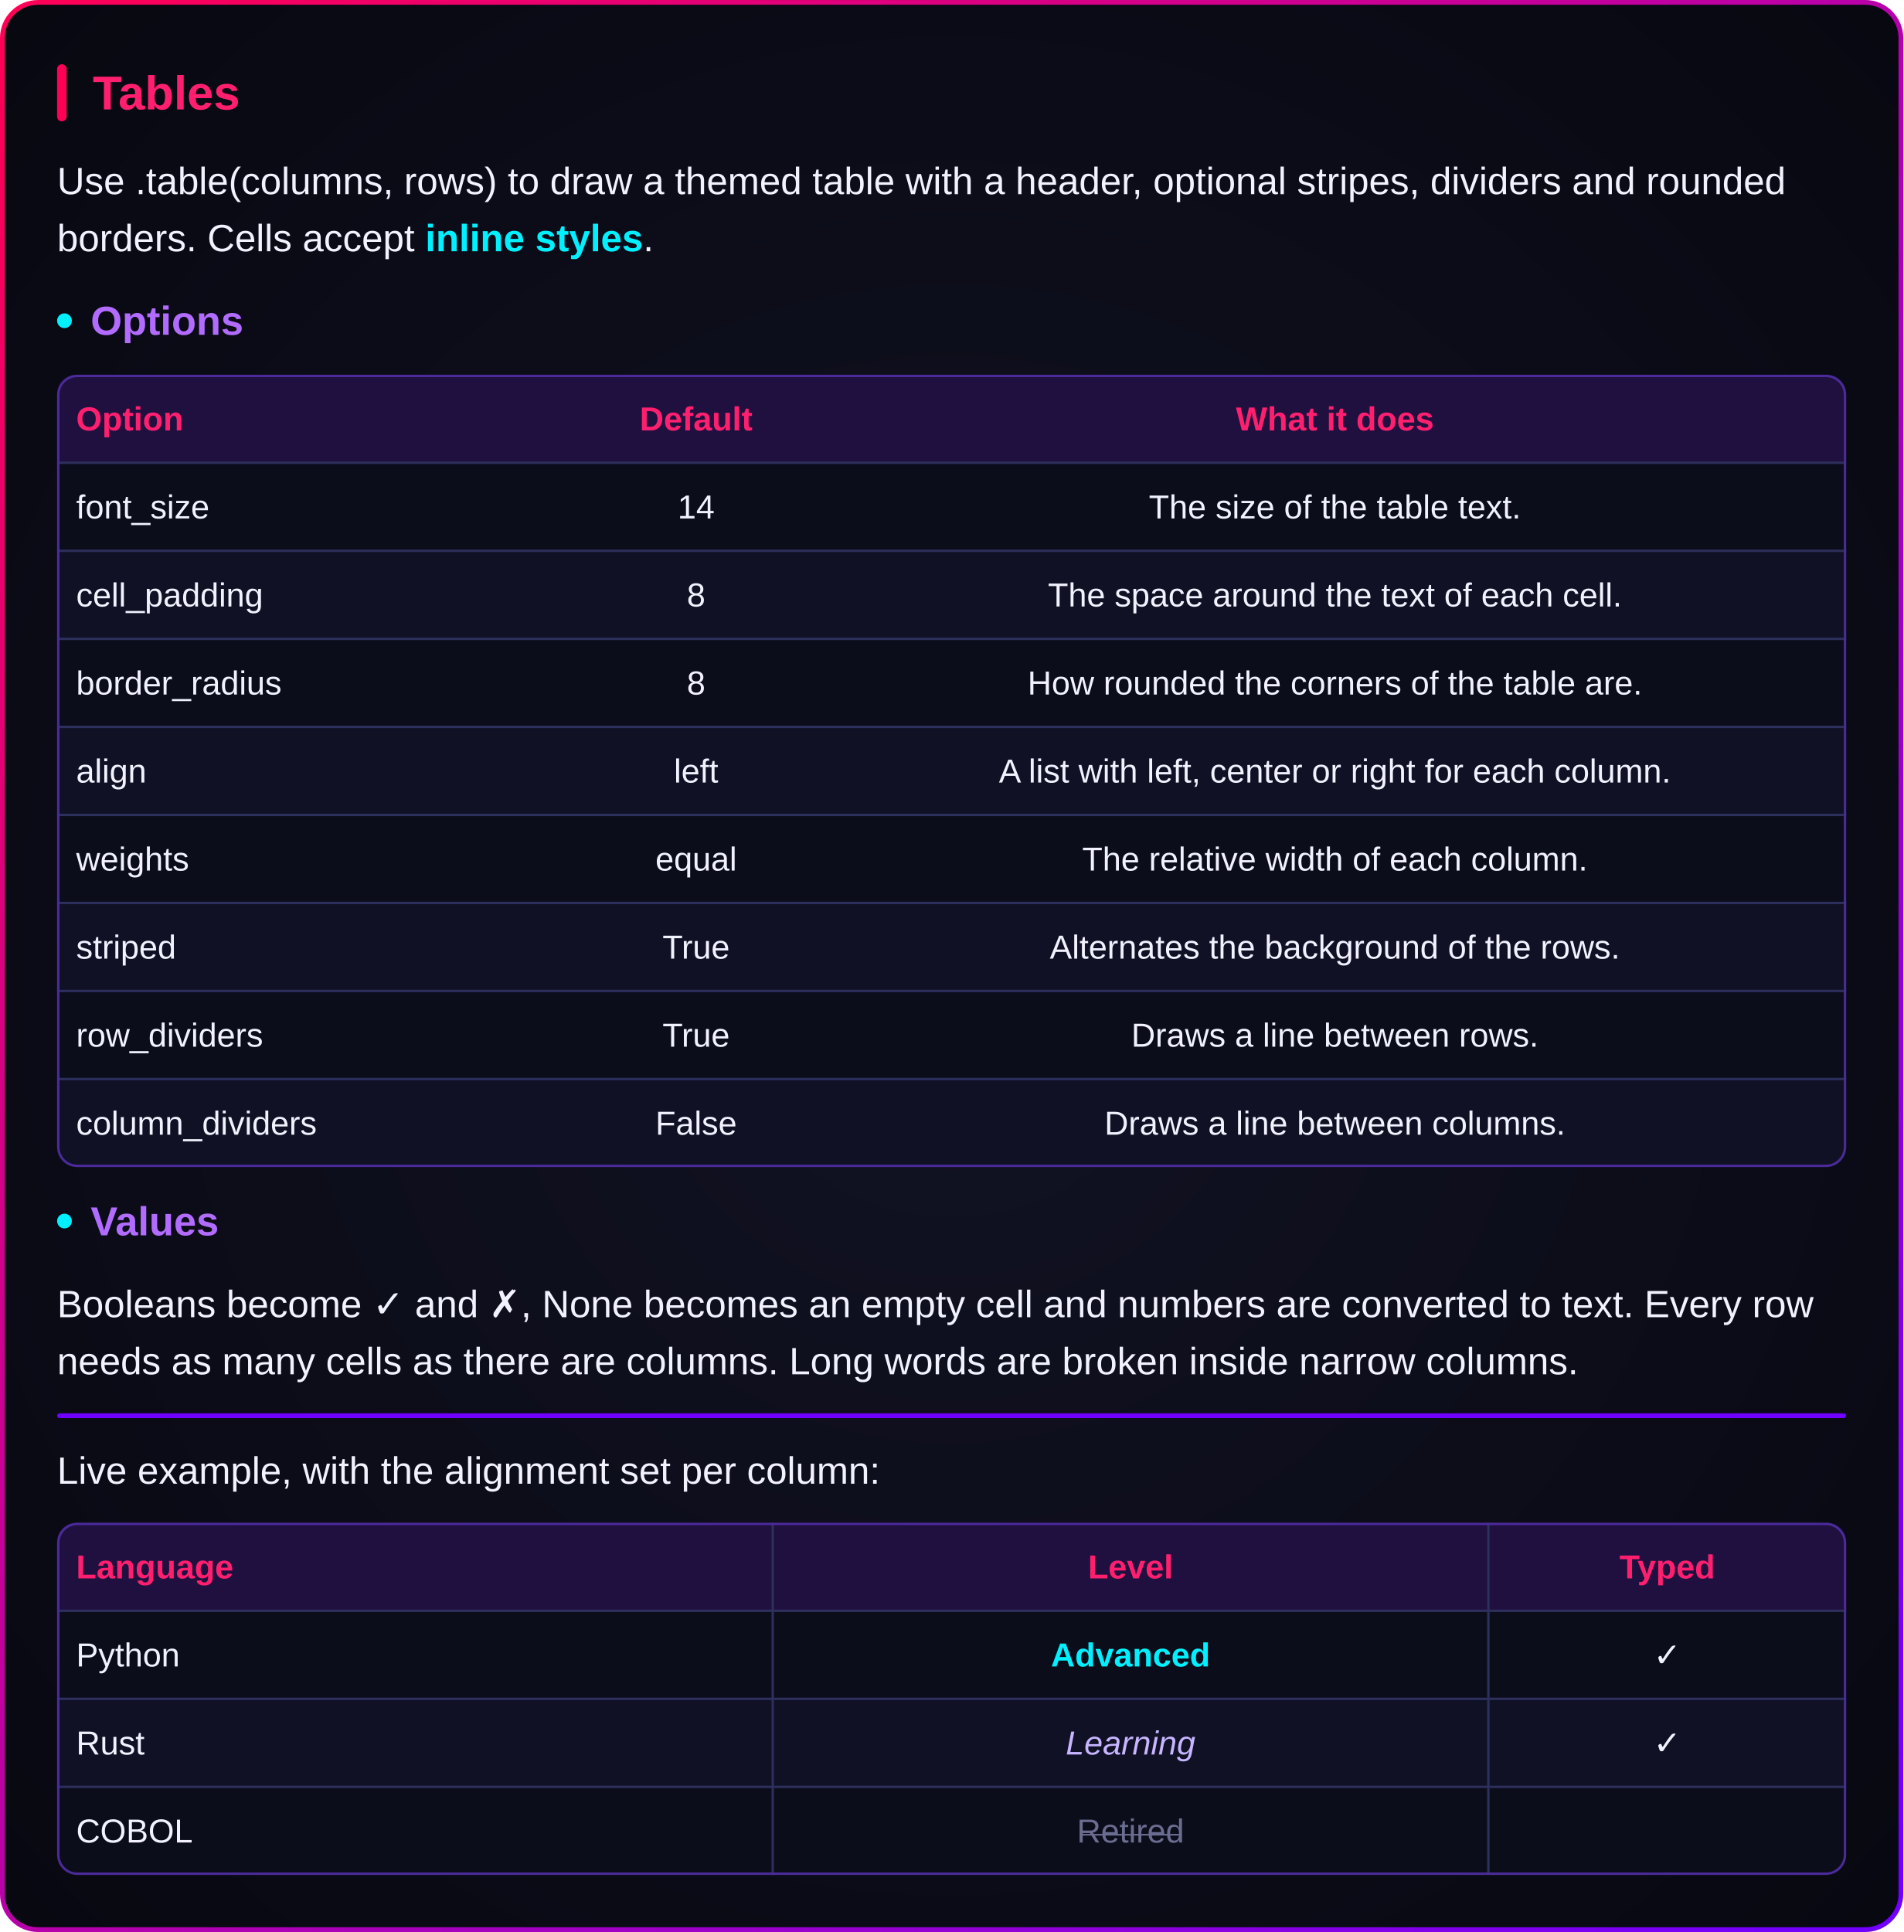
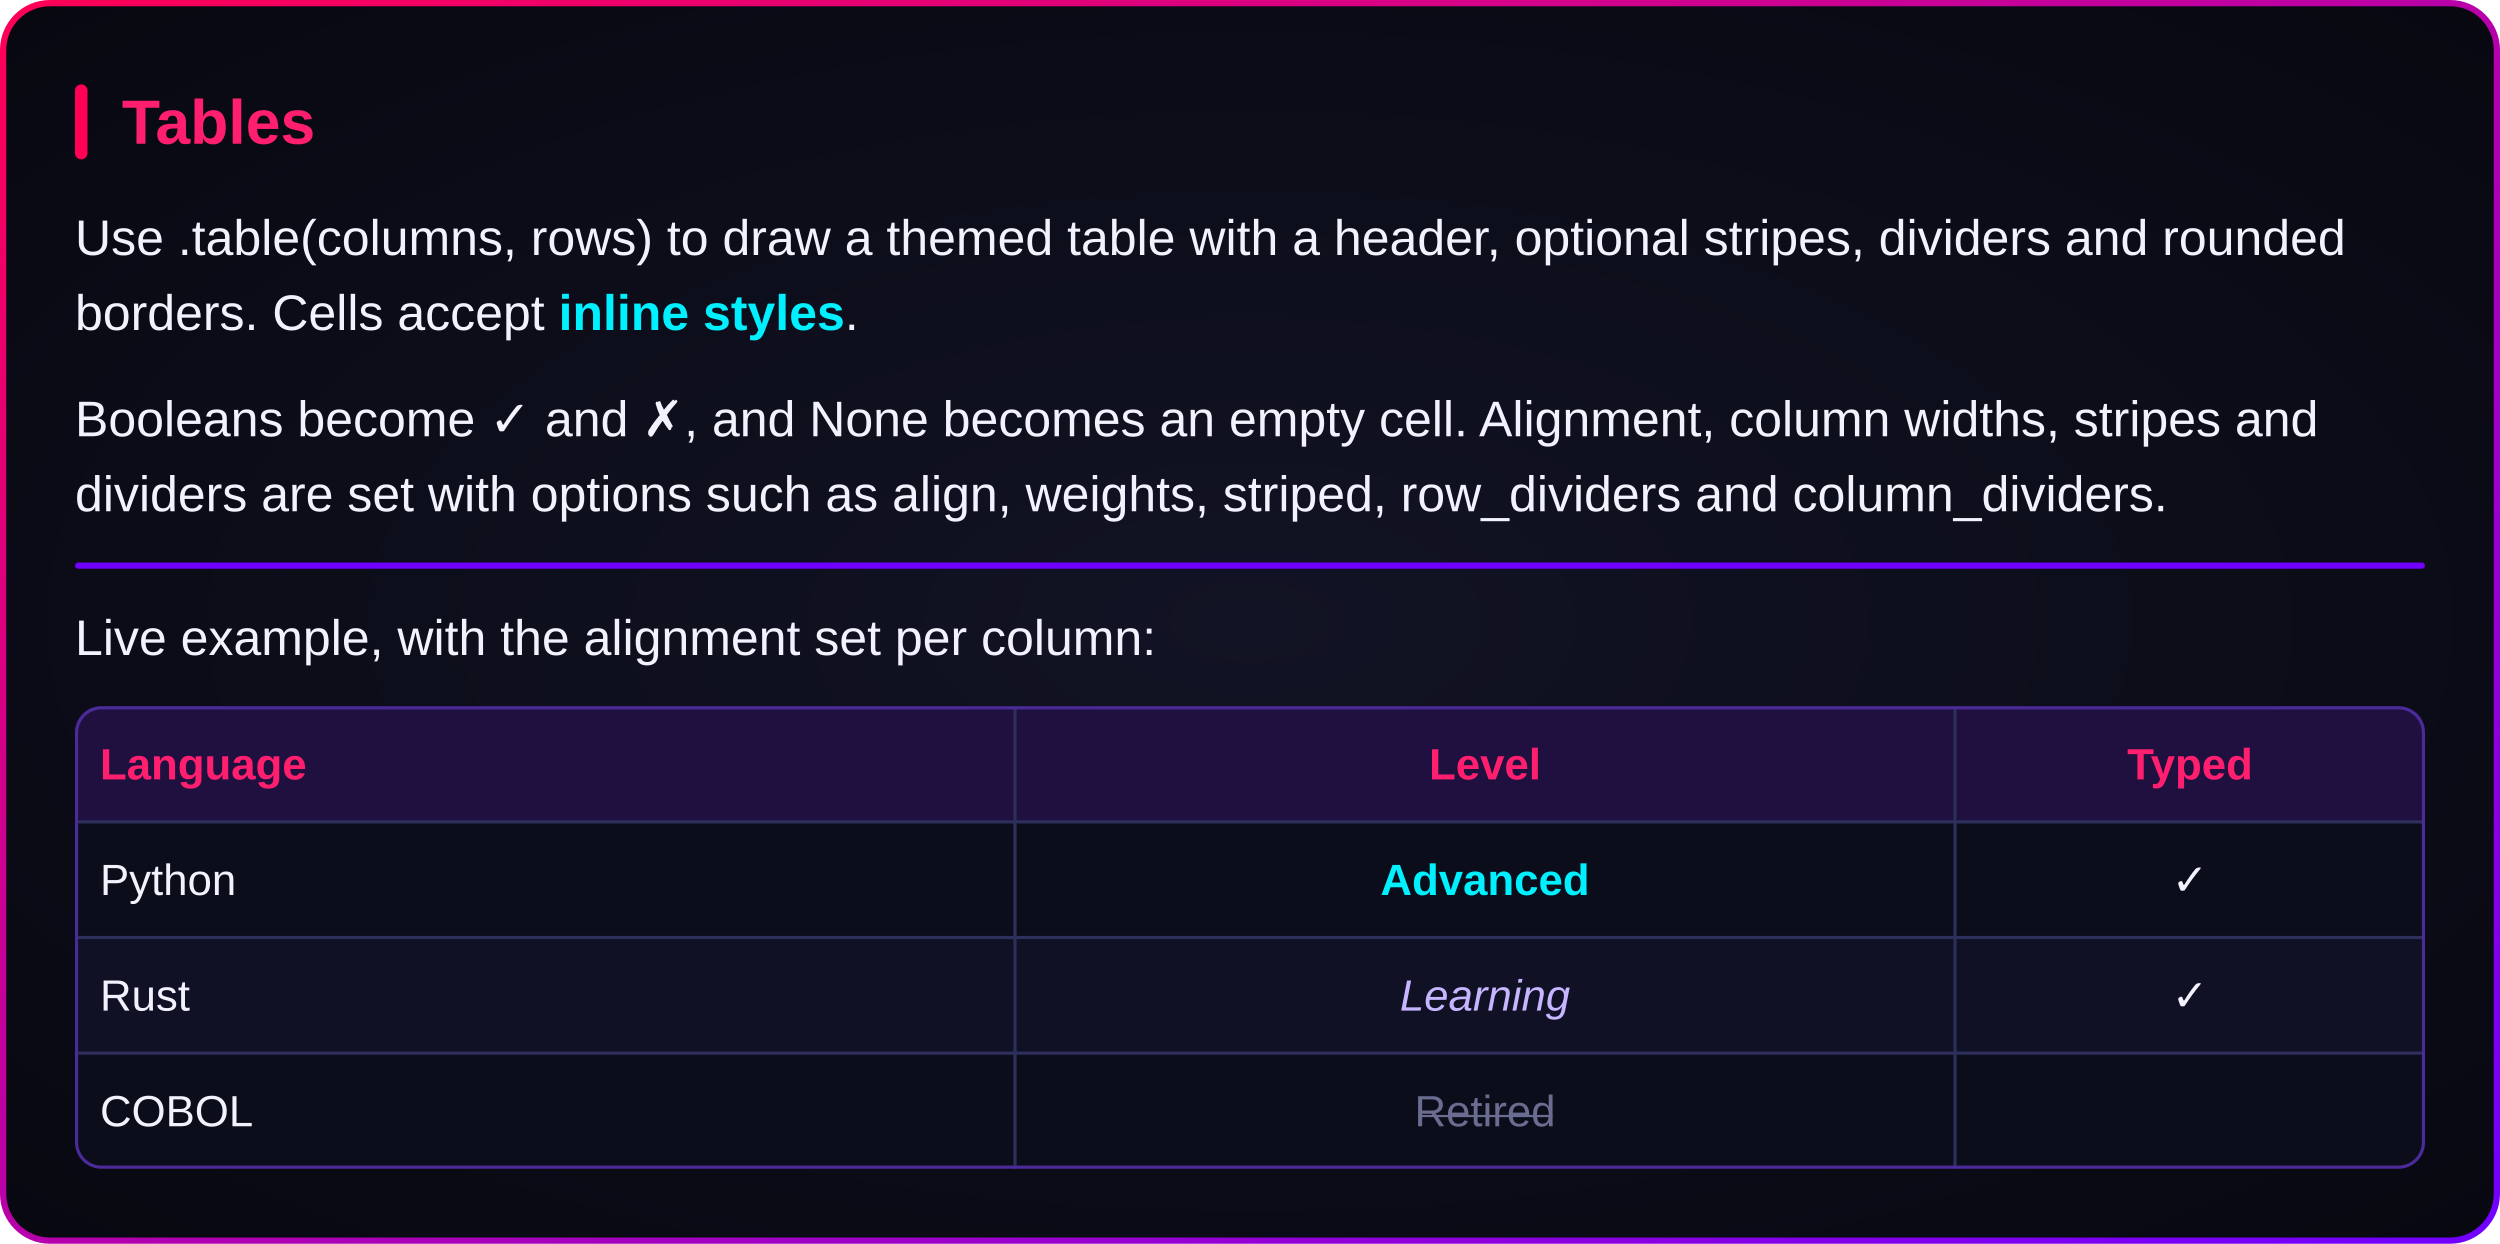
- <svg xmlns="http://www.w3.org/2000/svg" width="800" height="812" viewBox="0 0 800 812">
+ <svg xmlns="http://www.w3.org/2000/svg" width="800" height="398" viewBox="0 0 800 398">
  <style>
@keyframes fadein-ac8a6a58 {
0% { opacity: 0; transform: translate(0px, 0px) rotate(0deg) scale(1, 1); } 100% { opacity: 1; transform: translate(0px, 0px) rotate(0deg) scale(1, 1); }
}
.fadein-ac8a6a58 {
  animation: fadein-ac8a6a58 0.8s ease-out 0s 1 both;
  transform-box: fill-box;
  transform-origin: center;
}
@media (prefers-reduced-motion: reduce) {
  .fadein-ac8a6a58 { animation: none; }
}
</style>
  <g transform="translate(0 0)">
    <g class="fadein-ac8a6a58">
      <defs>
        <radialGradient id="background" cx="0.5" cy="0.5" r="0.7">
          <stop offset="0" stop-color="#121324" />
          <stop offset="1" stop-color="#080811" />
        </radialGradient>
        <linearGradient id="border" x1="0" y1="0" x2="1" y2="1">
          <stop offset="0" stop-color="#FF0055" />
          <stop offset="1" stop-color="#7000FF" />
        </linearGradient>
      </defs>
-       <rect x="1" y="1" width="798" height="810" rx="15" fill="url(#background)" stroke="none" stroke-width="2" />
-       <rect x="1" y="1" width="798" height="810" rx="15" fill="none" stroke="url(#border)" stroke-width="2" />
+       <rect x="1" y="1" width="798" height="396" rx="15" fill="url(#background)" stroke="none" stroke-width="2" />
+       <rect x="1" y="1" width="798" height="396" rx="15" fill="none" stroke="url(#border)" stroke-width="2" />
      <g font-family="Arial, Helvetica, sans-serif">
        <rect x="24.0" y="27.0" width="4" height="24.0" rx="2" fill="#FF0055" />
        <text x="39.0" y="46.0" font-size="20" fill="#FF1F6E" font-weight="700">Tables</text>
        <text x="24.0" y="81.6" font-size="16" fill="#F2F2FF">Use .table(columns, rows) to draw a themed table with a header, optional stripes, dividers and rounded</text>
        <text x="24.0" y="105.6" font-size="16" fill="#F2F2FF">borders. Cells accept <tspan fill="#00F0FF" font-weight="700">inline styles</tspan>.</text>
-         <circle cx="27.1" cy="134.8" r="3.1" fill="#00F0FF" />
-         <text x="38.1" y="140.7" font-size="17" fill="#B26BFF" font-weight="700">Options</text>
-         <clipPath id="table-clip-24-158">
-           <rect x="24.0" y="157.5" width="752.0" height="333.0" rx="8" />
+         <text x="24.0" y="139.6" font-size="16" fill="#F2F2FF">Booleans become ✓ and ✗, and None becomes an empty cell. Alignment, column widths, stripes and</text>
+         <text x="24.0" y="163.6" font-size="16" fill="#F2F2FF">dividers are set with options such as align, weights, striped, row_dividers and column_dividers.</text>
+         <rect x="24.0" y="180.0" width="752.0" height="2" rx="1" fill="#7000FF" />
+         <text x="24.0" y="209.6" font-size="16" fill="#F2F2FF">Live example, with the alignment set per column:</text>
+         <clipPath id="table-clip-24-226">
+           <rect x="24.0" y="226.0" width="752.0" height="148.0" rx="8" />
        </clipPath>
-         <g clip-path="url(#table-clip-24-158)">
-           <rect x="24.0" y="157.5" width="752.0" height="333.0" fill="#0C0D1B" />
-           <rect x="24.0" y="157.5" width="752.0" height="37.0" fill="#1F1040" />
-           <rect x="24.0" y="231.5" width="752.0" height="37.0" fill="#101125" />
-           <rect x="24.0" y="305.5" width="752.0" height="37.0" fill="#101125" />
-           <rect x="24.0" y="379.5" width="752.0" height="37.0" fill="#101125" />
-           <rect x="24.0" y="453.5" width="752.0" height="37.0" fill="#101125" />
+         <g clip-path="url(#table-clip-24-226)">
+           <rect x="24.0" y="226.0" width="752.0" height="148.0" fill="#0C0D1B" />
+           <rect x="24.0" y="226.0" width="752.0" height="37.0" fill="#1F1040" />
+           <rect x="24.0" y="300.0" width="752.0" height="37.0" fill="#101125" />
        </g>
-         <line x1="24.0" y1="194.5" x2="776.0" y2="194.5" stroke="#2D2F5C" stroke-width="1" />
-         <line x1="24.0" y1="231.5" x2="776.0" y2="231.5" stroke="#2D2F5C" stroke-width="1" />
-         <line x1="24.0" y1="268.5" x2="776.0" y2="268.5" stroke="#2D2F5C" stroke-width="1" />
-         <line x1="24.0" y1="305.5" x2="776.0" y2="305.5" stroke="#2D2F5C" stroke-width="1" />
-         <line x1="24.0" y1="342.5" x2="776.0" y2="342.5" stroke="#2D2F5C" stroke-width="1" />
-         <line x1="24.0" y1="379.5" x2="776.0" y2="379.5" stroke="#2D2F5C" stroke-width="1" />
-         <line x1="24.0" y1="416.5" x2="776.0" y2="416.5" stroke="#2D2F5C" stroke-width="1" />
-         <line x1="24.0" y1="453.5" x2="776.0" y2="453.5" stroke="#2D2F5C" stroke-width="1" />
-         <text x="32.0" y="180.9" font-size="14" fill="#FF1F6E" font-weight="700">Option</text>
-         <text x="292.6" y="180.9" font-size="14" fill="#FF1F6E" font-weight="700" text-anchor="middle">Default</text>
-         <text x="561.1" y="180.9" font-size="14" fill="#FF1F6E" font-weight="700" text-anchor="middle">What it does</text>
-         <text x="32.0" y="217.9" font-size="14" fill="#F2F2FF">font_size</text>
-         <text x="292.6" y="217.9" font-size="14" fill="#F2F2FF" text-anchor="middle">14</text>
-         <text x="561.1" y="217.9" font-size="14" fill="#F2F2FF" text-anchor="middle">The size of the table text.</text>
-         <text x="32.0" y="254.9" font-size="14" fill="#F2F2FF">cell_padding</text>
-         <text x="292.6" y="254.9" font-size="14" fill="#F2F2FF" text-anchor="middle">8</text>
-         <text x="561.1" y="254.9" font-size="14" fill="#F2F2FF" text-anchor="middle">The space around the text of each cell.</text>
-         <text x="32.0" y="291.9" font-size="14" fill="#F2F2FF">border_radius</text>
-         <text x="292.6" y="291.9" font-size="14" fill="#F2F2FF" text-anchor="middle">8</text>
-         <text x="561.1" y="291.9" font-size="14" fill="#F2F2FF" text-anchor="middle">How rounded the corners of the table are.</text>
-         <text x="32.0" y="328.9" font-size="14" fill="#F2F2FF">align</text>
-         <text x="292.6" y="328.9" font-size="14" fill="#F2F2FF" text-anchor="middle">left</text>
-         <text x="561.1" y="328.9" font-size="14" fill="#F2F2FF" text-anchor="middle">A list with left, center or right for each column.</text>
-         <text x="32.0" y="365.9" font-size="14" fill="#F2F2FF">weights</text>
-         <text x="292.6" y="365.9" font-size="14" fill="#F2F2FF" text-anchor="middle">equal</text>
-         <text x="561.1" y="365.9" font-size="14" fill="#F2F2FF" text-anchor="middle">The relative width of each column.</text>
-         <text x="32.0" y="402.9" font-size="14" fill="#F2F2FF">striped</text>
-         <text x="292.6" y="402.9" font-size="14" fill="#F2F2FF" text-anchor="middle">True</text>
-         <text x="561.1" y="402.9" font-size="14" fill="#F2F2FF" text-anchor="middle">Alternates the background of the rows.</text>
-         <text x="32.0" y="439.9" font-size="14" fill="#F2F2FF">row_dividers</text>
-         <text x="292.6" y="439.9" font-size="14" fill="#F2F2FF" text-anchor="middle">True</text>
-         <text x="561.1" y="439.9" font-size="14" fill="#F2F2FF" text-anchor="middle">Draws a line between rows.</text>
-         <text x="32.0" y="476.9" font-size="14" fill="#F2F2FF">column_dividers</text>
-         <text x="292.6" y="476.9" font-size="14" fill="#F2F2FF" text-anchor="middle">False</text>
-         <text x="561.1" y="476.9" font-size="14" fill="#F2F2FF" text-anchor="middle">Draws a line between columns.</text>
-         <rect x="24.5" y="158.0" width="751.0" height="332.0" rx="8" fill="none" stroke="#4B2A9A" stroke-width="1" />
-         <circle cx="27.1" cy="513.2" r="3.1" fill="#00F0FF" />
-         <text x="38.1" y="519.2" font-size="17" fill="#B26BFF" font-weight="700">Values</text>
-         <text x="24.0" y="553.6" font-size="16" fill="#F2F2FF">Booleans become ✓ and ✗, None becomes an empty cell and numbers are converted to text. Every row</text>
-         <text x="24.0" y="577.6" font-size="16" fill="#F2F2FF">needs as many cells as there are columns. Long words are broken inside narrow columns.</text>
-         <rect x="24.0" y="594.0" width="752.0" height="2" rx="1" fill="#7000FF" />
-         <text x="24.0" y="623.6" font-size="16" fill="#F2F2FF">Live example, with the alignment set per column:</text>
-         <clipPath id="table-clip-24-640">
-           <rect x="24.0" y="640.0" width="752.0" height="148.0" rx="8" />
-         </clipPath>
-         <g clip-path="url(#table-clip-24-640)">
-           <rect x="24.0" y="640.0" width="752.0" height="148.0" fill="#0C0D1B" />
-           <rect x="24.0" y="640.0" width="752.0" height="37.0" fill="#1F1040" />
-           <rect x="24.0" y="714.0" width="752.0" height="37.0" fill="#101125" />
-         </g>
-         <line x1="24.0" y1="677.0" x2="776.0" y2="677.0" stroke="#2D2F5C" stroke-width="1" />
-         <line x1="24.0" y1="714.0" x2="776.0" y2="714.0" stroke="#2D2F5C" stroke-width="1" />
-         <line x1="24.0" y1="751.0" x2="776.0" y2="751.0" stroke="#2D2F5C" stroke-width="1" />
-         <line x1="324.8" y1="640.0" x2="324.8" y2="788.0" stroke="#2D2F5C" stroke-width="1" />
-         <line x1="625.6" y1="640.0" x2="625.6" y2="788.0" stroke="#2D2F5C" stroke-width="1" />
-         <text x="32.0" y="663.4" font-size="14" fill="#FF1F6E" font-weight="700">Language</text>
-         <text x="475.2" y="663.4" font-size="14" fill="#FF1F6E" font-weight="700" text-anchor="middle">Level</text>
-         <text x="700.8" y="663.4" font-size="14" fill="#FF1F6E" font-weight="700" text-anchor="middle">Typed</text>
-         <text x="32.0" y="700.4" font-size="14" fill="#F2F2FF">Python</text>
-         <text x="475.2" y="700.4" font-size="14" fill="#F2F2FF" text-anchor="middle">
+         <line x1="24.0" y1="263.0" x2="776.0" y2="263.0" stroke="#2D2F5C" stroke-width="1" />
+         <line x1="24.0" y1="300.0" x2="776.0" y2="300.0" stroke="#2D2F5C" stroke-width="1" />
+         <line x1="24.0" y1="337.0" x2="776.0" y2="337.0" stroke="#2D2F5C" stroke-width="1" />
+         <line x1="324.8" y1="226.0" x2="324.8" y2="374.0" stroke="#2D2F5C" stroke-width="1" />
+         <line x1="625.6" y1="226.0" x2="625.6" y2="374.0" stroke="#2D2F5C" stroke-width="1" />
+         <text x="32.0" y="249.4" font-size="14" fill="#FF1F6E" font-weight="700">Language</text>
+         <text x="475.2" y="249.4" font-size="14" fill="#FF1F6E" font-weight="700" text-anchor="middle">Level</text>
+         <text x="700.8" y="249.4" font-size="14" fill="#FF1F6E" font-weight="700" text-anchor="middle">Typed</text>
+         <text x="32.0" y="286.4" font-size="14" fill="#F2F2FF">Python</text>
+         <text x="475.2" y="286.4" font-size="14" fill="#F2F2FF" text-anchor="middle">
          <tspan fill="#00F0FF" font-weight="700">Advanced</tspan>
        </text>
-         <text x="700.8" y="700.4" font-size="14" fill="#F2F2FF" text-anchor="middle">✓</text>
-         <text x="32.0" y="737.4" font-size="14" fill="#F2F2FF">Rust</text>
-         <text x="475.2" y="737.4" font-size="14" fill="#F2F2FF" text-anchor="middle">
+         <text x="700.8" y="286.4" font-size="14" fill="#F2F2FF" text-anchor="middle">✓</text>
+         <text x="32.0" y="323.4" font-size="14" fill="#F2F2FF">Rust</text>
+         <text x="475.2" y="323.4" font-size="14" fill="#F2F2FF" text-anchor="middle">
          <tspan fill="#C7B5FF" font-style="italic">Learning</tspan>
        </text>
-         <text x="700.8" y="737.4" font-size="14" fill="#F2F2FF" text-anchor="middle">✓</text>
-         <text x="32.0" y="774.4" font-size="14" fill="#F2F2FF">COBOL</text>
-         <text x="475.2" y="774.4" font-size="14" fill="#F2F2FF" text-anchor="middle">
+         <text x="700.8" y="323.4" font-size="14" fill="#F2F2FF" text-anchor="middle">✓</text>
+         <text x="32.0" y="360.4" font-size="14" fill="#F2F2FF">COBOL</text>
+         <text x="475.2" y="360.4" font-size="14" fill="#F2F2FF" text-anchor="middle">
          <tspan fill="#6A6D8F" text-decoration="line-through">Retired</tspan>
        </text>
-         <rect x="24.5" y="640.5" width="751.0" height="147.0" rx="8" fill="none" stroke="#4B2A9A" stroke-width="1" />
+         <rect x="24.5" y="226.5" width="751.0" height="147.0" rx="8" fill="none" stroke="#4B2A9A" stroke-width="1" />
      </g>
    </g>
  </g>
</svg>
